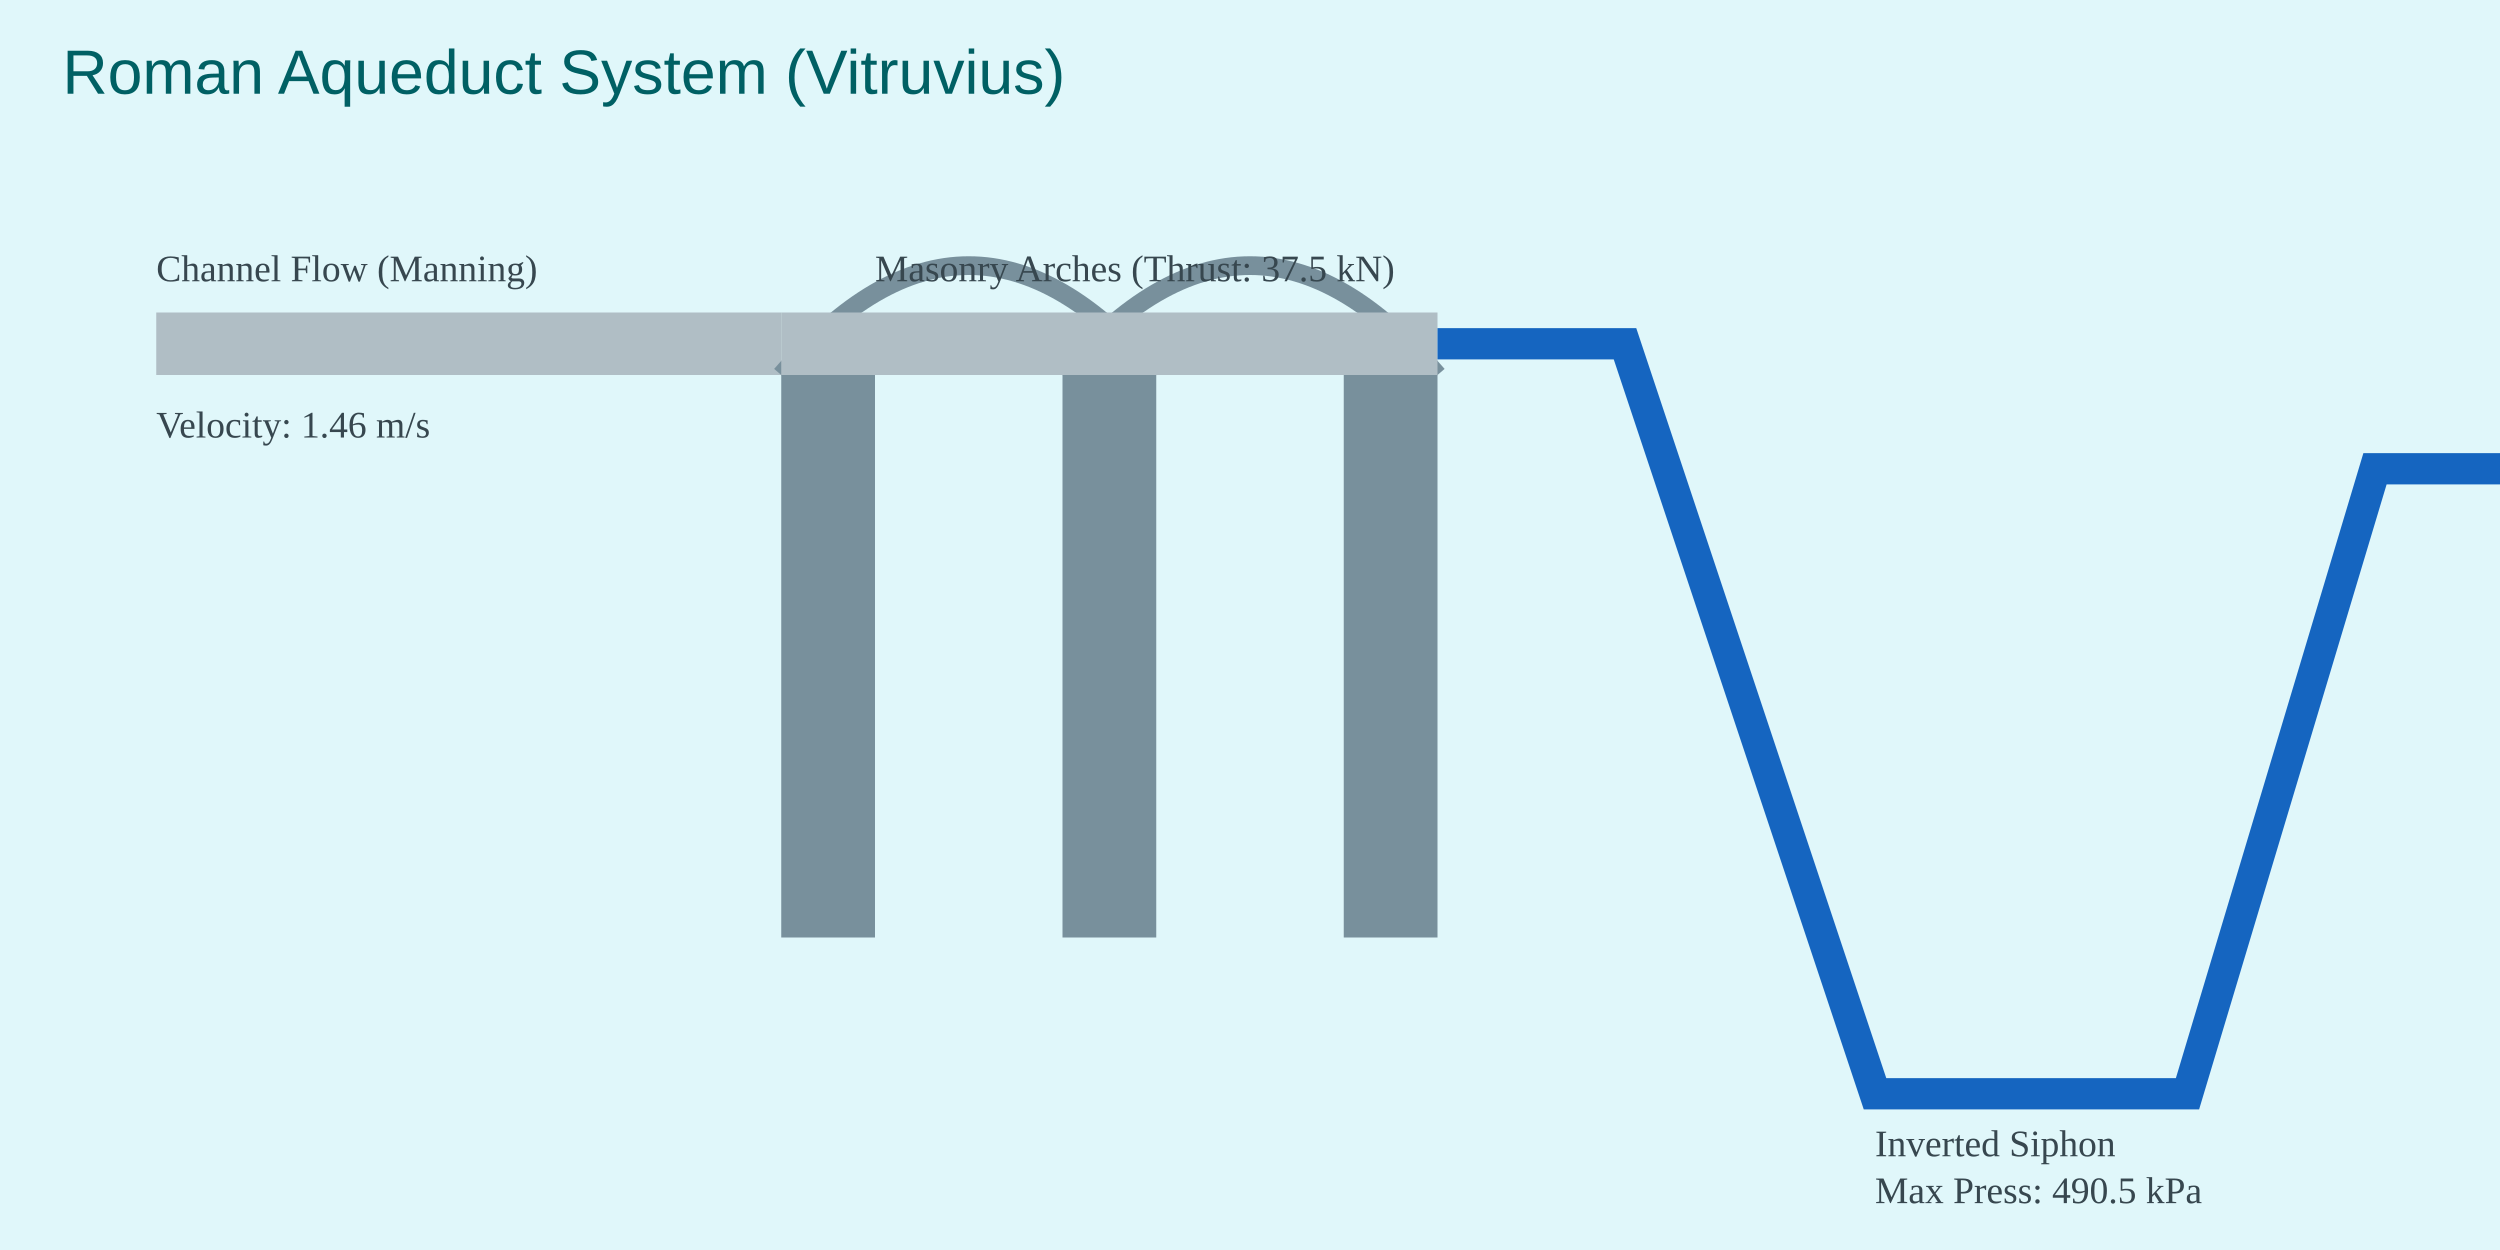
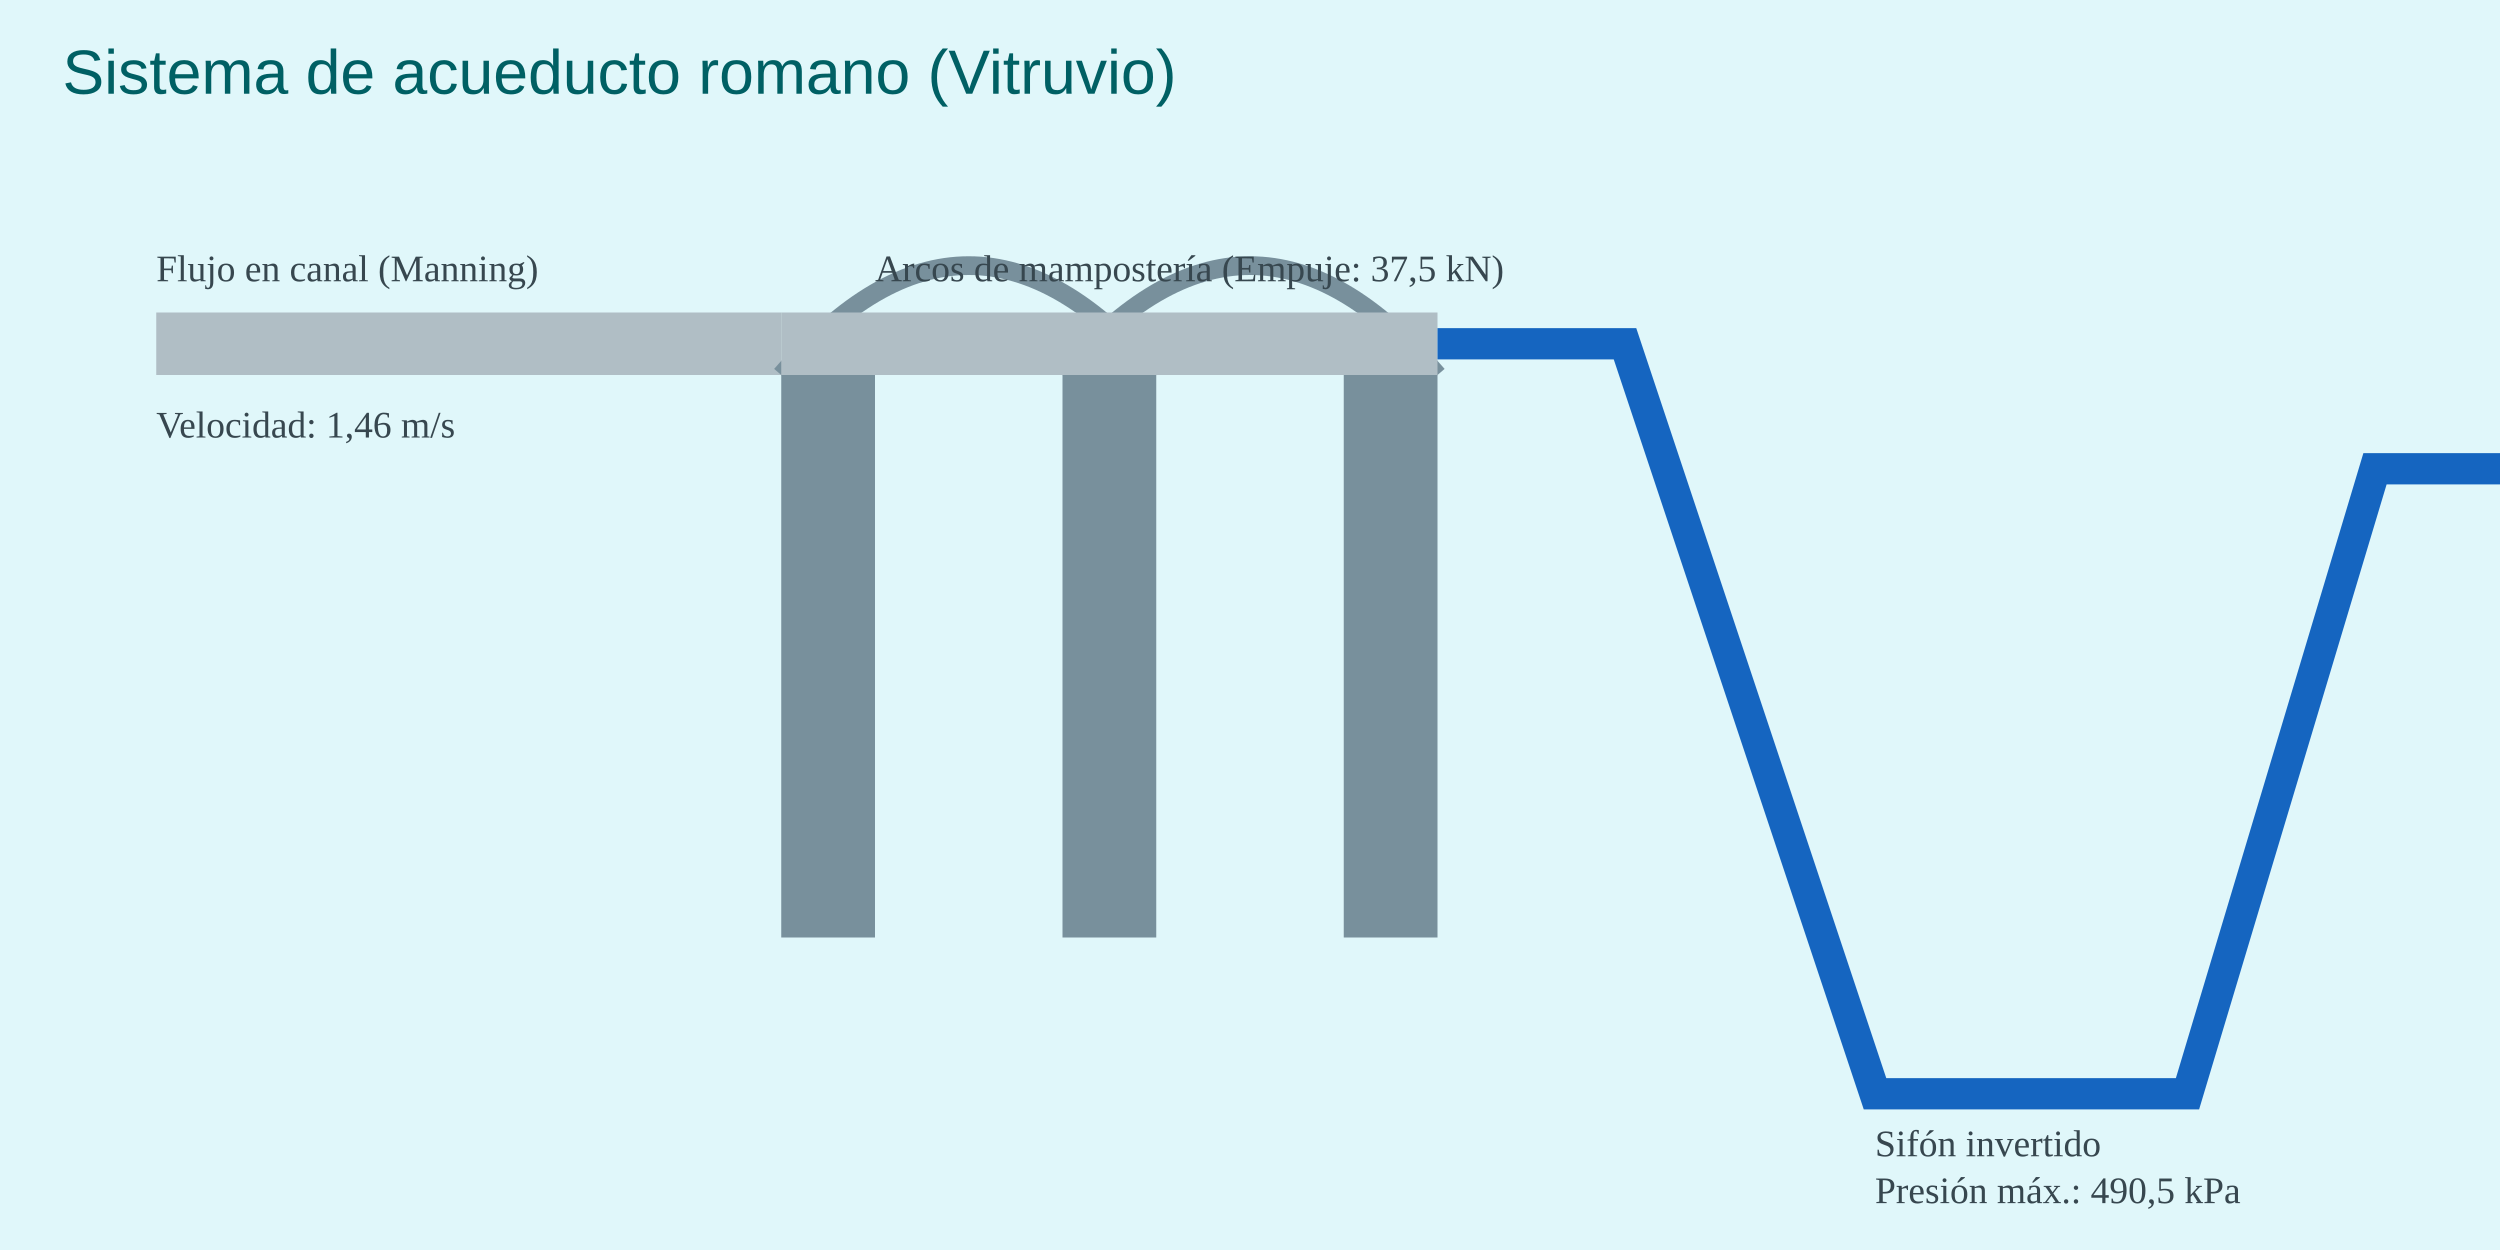
<svg xmlns="http://www.w3.org/2000/svg" width="800" height="400">
  <rect width="100%" height="100%" fill="#e0f7fa" />
-   <text x="20" y="30" font-size="20" font-family="Arial" fill="#006064">Roman Aqueduct System (Vitruvius)</text>
+   <text x="20" y="30" font-size="20" font-family="Arial" fill="#006064">Sistema de acueducto romano (Vitruvio)</text>
  <rect x="50" y="100" width="200" height="20" fill="#b0bec5" />
-   <text x="50" y="90" font-size="12" fill="#37474f">Channel Flow (Manning)</text>
-   <text x="50" y="140" font-size="12" fill="#37474f">Velocity: 1.46 m/s</text>
+   <text x="50" y="90" font-size="12" fill="#37474f">Flujo en canal (Manning)</text>
+   <text x="50" y="140" font-size="12" fill="#37474f">Velocidad: 1,46 m/s</text>
  <path d="M 250 120 L 250 300 L 280 300 L 280 120 Z" fill="#78909c" />
  <path d="M 340 120 L 340 300 L 370 300 L 370 120 Z" fill="#78909c" />
  <path d="M 430 120 L 430 300 L 460 300 L 460 120 Z" fill="#78909c" />
  <path d="M 250 120 Q 310 50 370 120" fill="none" stroke="#78909c" stroke-width="6.0" />
  <path d="M 340 120 Q 400 50 460 120" fill="none" stroke="#78909c" stroke-width="6.0" />
  <rect x="250" y="100" width="210" height="20" fill="#b0bec5" />
-   <text x="280" y="90" font-size="12" fill="#37474f">Masonry Arches (Thrust: 37.5 kN)</text>
+   <text x="280" y="90" font-size="12" fill="#37474f">Arcos de mampostería (Empuje: 37,5 kN)</text>
  <path d="M 460 110 L 520 110 L 600 350 L 700 350 L 760 150 L 800 150" fill="none" stroke="#1565c0" stroke-width="10" />
-   <text x="600" y="370" font-size="12" fill="#37474f">Inverted Siphon</text>
-   <text x="600" y="385" font-size="12" fill="#37474f">Max Press: 490.5 kPa</text>
+   <text x="600" y="370" font-size="12" fill="#37474f">Sifón invertido</text>
+   <text x="600" y="385" font-size="12" fill="#37474f">Presión máx.: 490,5 kPa</text>
</svg>
